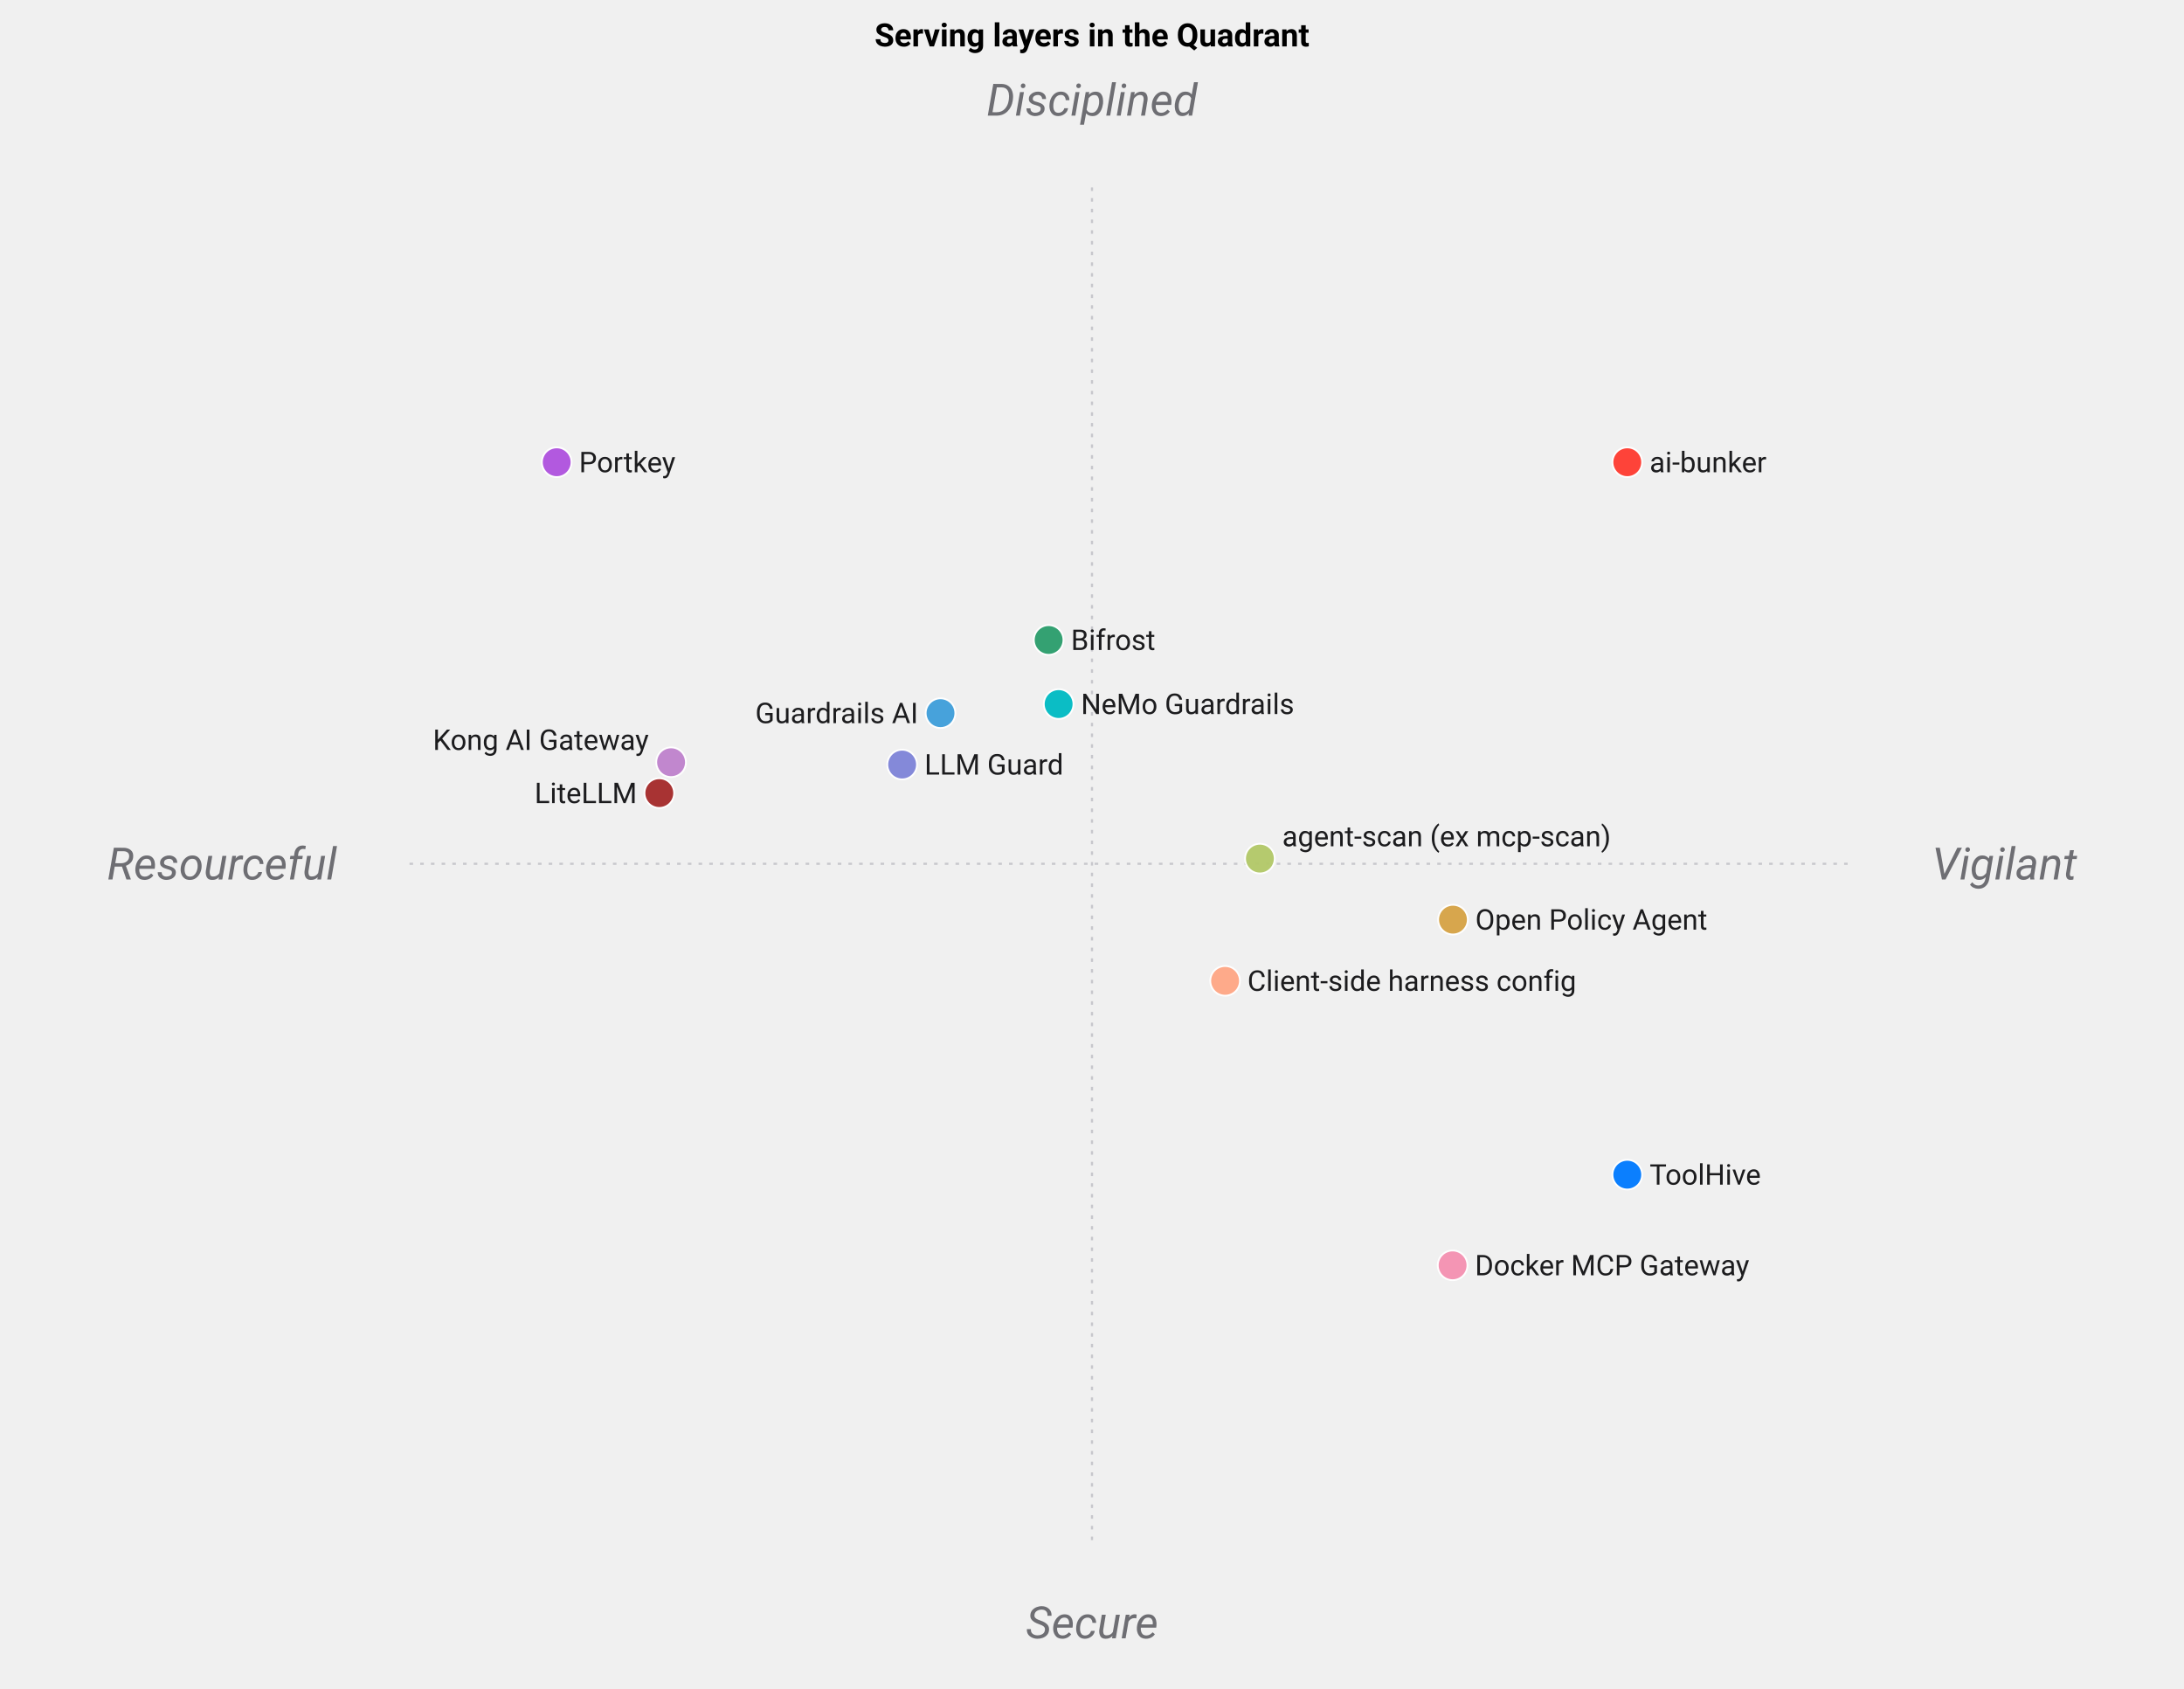
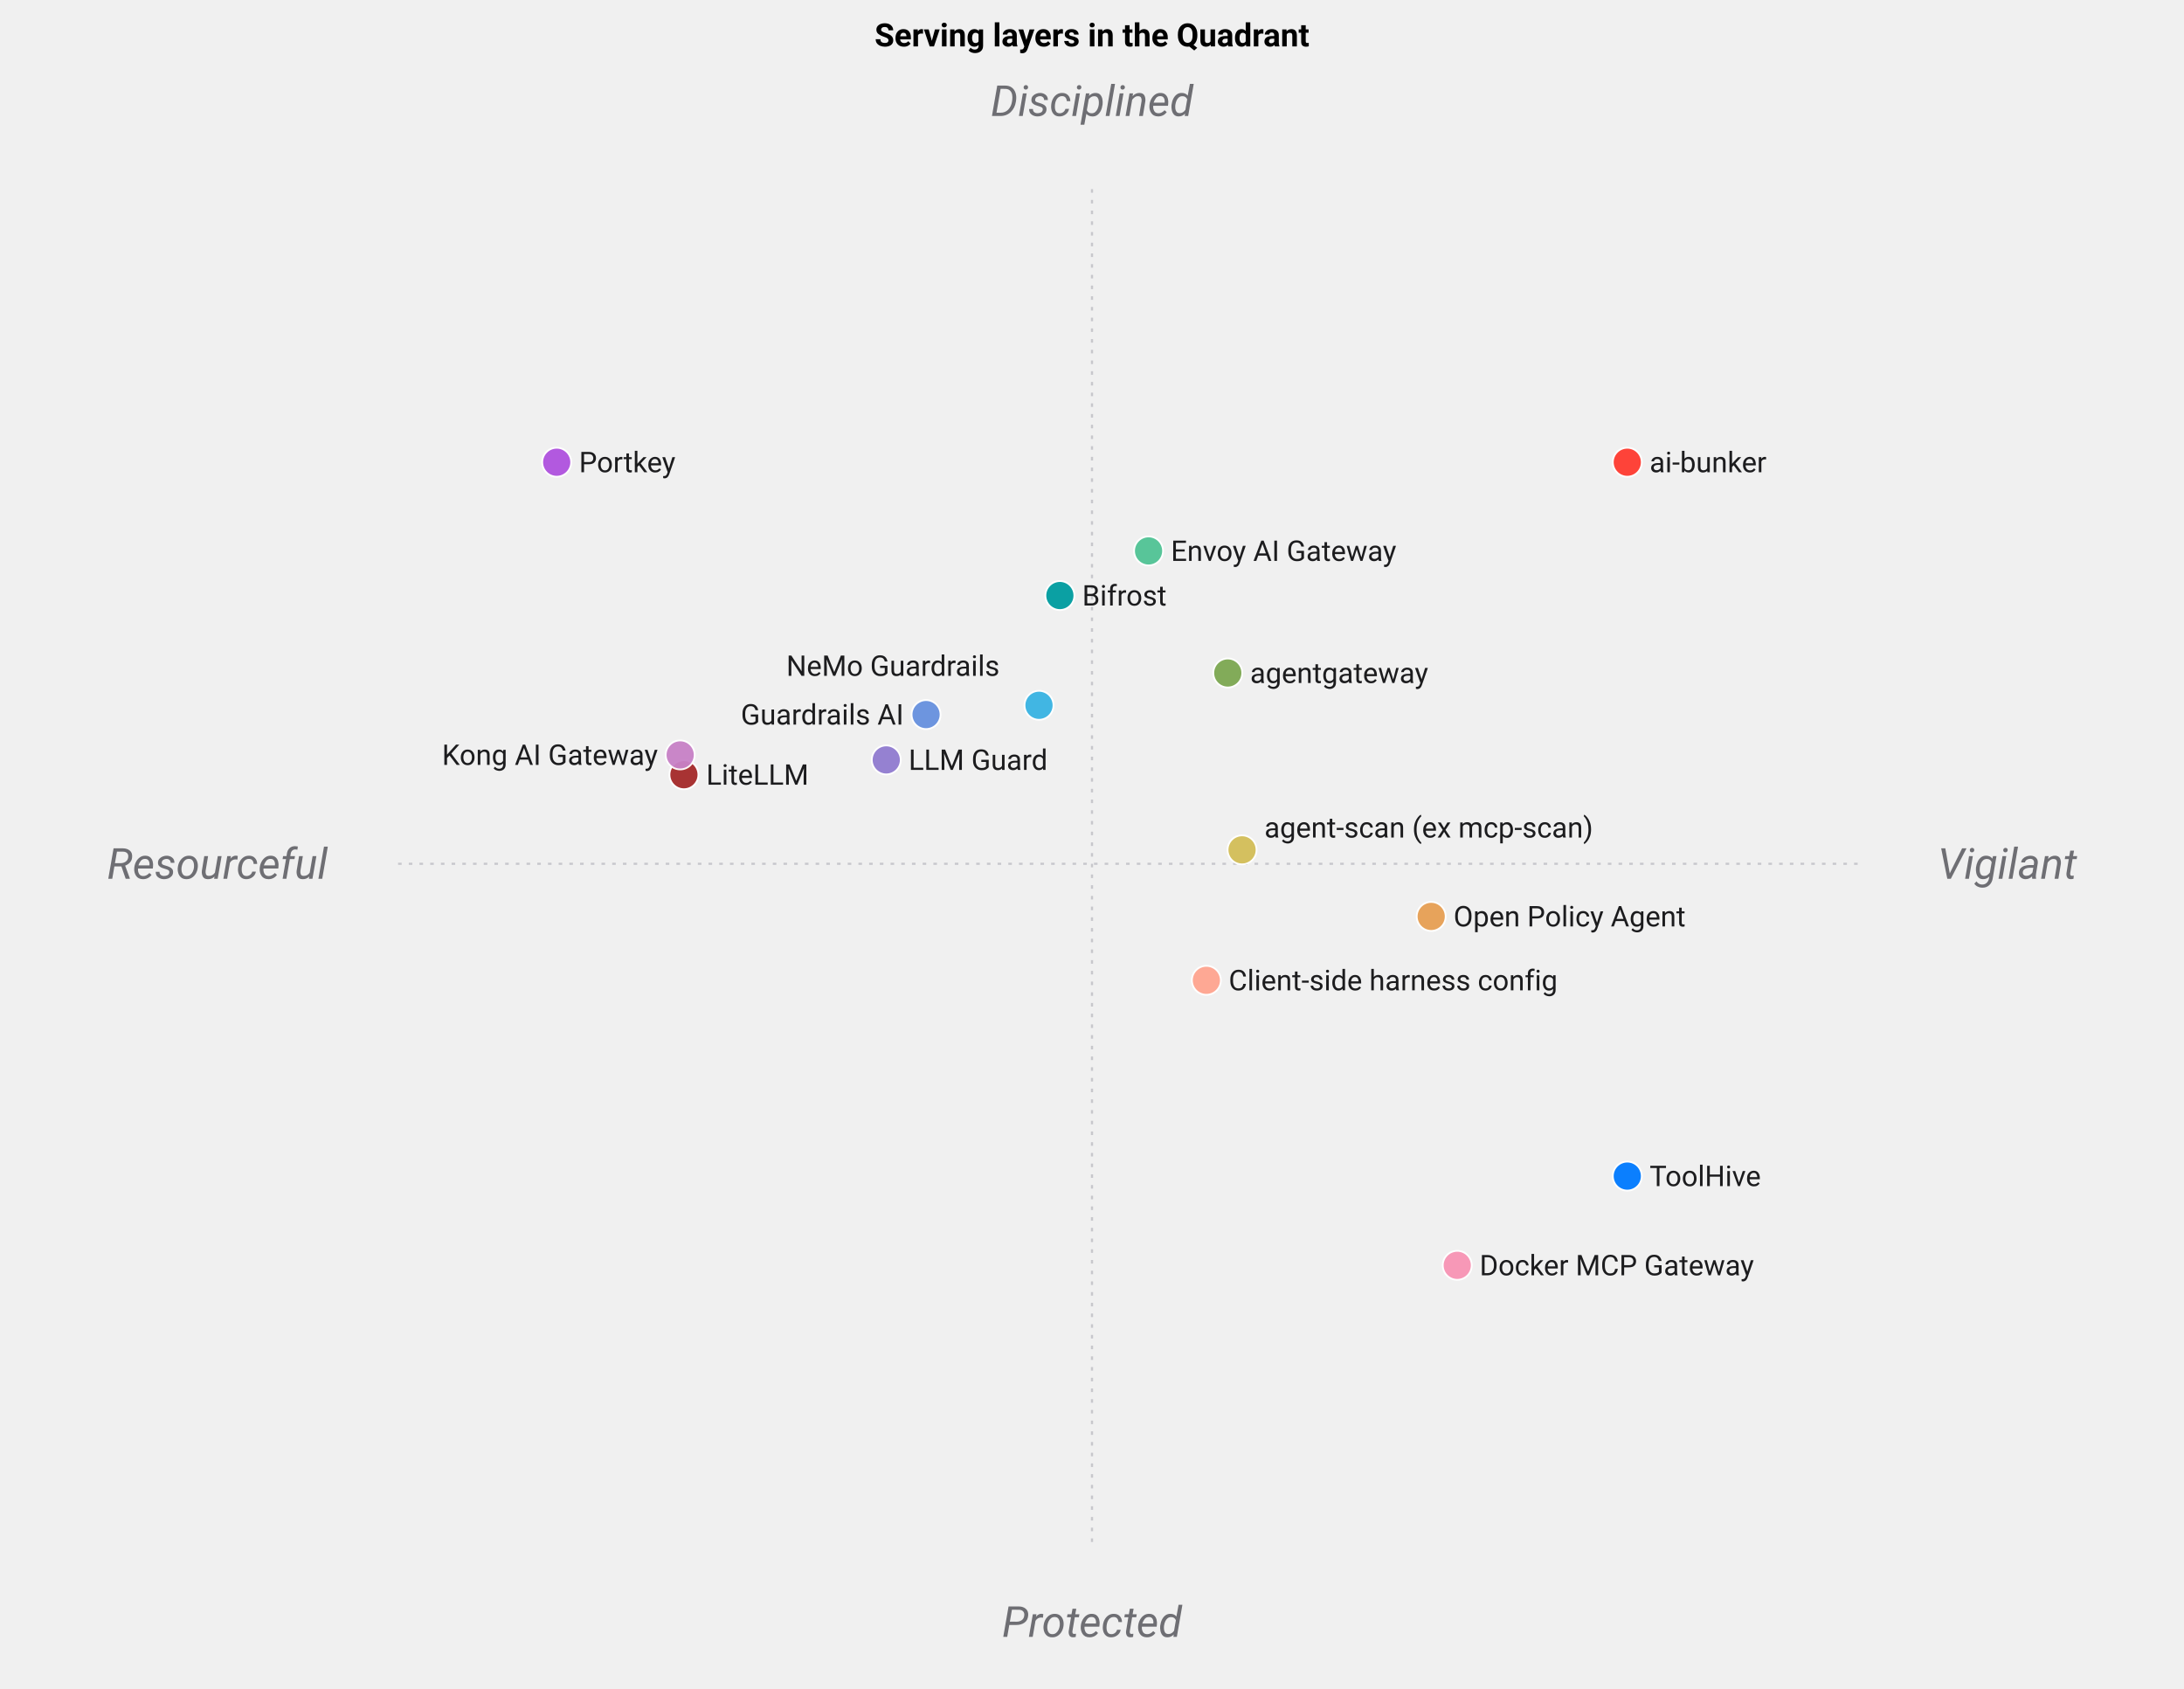
<svg xmlns="http://www.w3.org/2000/svg" width="1224" height="946" viewBox="0 0 1224 946" role="img" aria-labelledby="sp-title sp-desc" font-family="Roboto, -apple-system, Helvetica, Arial, sans-serif">
  <style>.sp-dot{cursor:pointer}.sp-dot:hover circle,.sp-dot:focus circle{stroke-width:2.4}.sp-dot:hover,.sp-dot:focus{filter:brightness(1.08);outline:none}</style>
-   <line x1="229.5" y1="484.0" x2="1038.0" y2="484.0" stroke="#C7C7CC" stroke-width="1.2" stroke-dasharray="2,4" />
-   <line x1="612.0" y1="863.0" x2="612.0" y2="105.0" stroke="#C7C7CC" stroke-width="1.2" stroke-dasharray="2,4" />
-   <text data-pole="right" x="1164.0" y="492.8" font-size="25" font-style="italic" fill="#6E6E73" text-anchor="end">Vigilant</text>
-   <text data-pole="left" x="60.0" y="492.8" font-size="25" font-style="italic" fill="#6E6E73" text-anchor="start">Resourceful</text>
-   <text data-pole="top" x="612.0" y="64.8" font-size="25" font-style="italic" fill="#6E6E73" text-anchor="middle">Disciplined</text>
-   <text data-pole="bottom" x="612.0" y="918.0" font-size="25" font-style="italic" fill="#6E6E73" text-anchor="middle">Secure</text>
-   <g class="sp-dot" tabindex="0" role="img" aria-label="Serving layers: ai-bunker role: best axis1: 2.29 axis2: 2.47">
-     <circle cx="912.0" cy="259.0" r="8.31" fill="#FF3B30" stroke="white" stroke-width="1" opacity="0.95" />
+   <line x1="223.1" y1="484.0" x2="1042.6" y2="484.0" stroke="#C7C7CC" stroke-width="1.2" stroke-dasharray="2,4" />
+   <line x1="612.0" y1="864.0" x2="612.0" y2="104.0" stroke="#C7C7CC" stroke-width="1.2" stroke-dasharray="2,4" />
+   <text data-pole="right" x="1164.0" y="492.4" font-size="24" font-style="italic" fill="#6E6E73" text-anchor="end">Vigilant</text>
+   <text data-pole="left" x="60.0" y="492.4" font-size="24" font-style="italic" fill="#6E6E73" text-anchor="start">Resourceful</text>
+   <text data-pole="top" x="612.0" y="65.0" font-size="24" font-style="italic" fill="#6E6E73" text-anchor="middle">Disciplined</text>
+   <text data-pole="bottom" x="612.0" y="917.2" font-size="24" font-style="italic" fill="#6E6E73" text-anchor="middle">Protected</text>
+   <g class="sp-dot" tabindex="0" role="img" aria-label="Serving layers: ai-bunker Nothing leaves the network: 5 Screens what the agent reads: 5 Screens the tool declarations: 5 Refuses what the agent runs: 5 Isolates tool execution: 1 Counts the budget server-side: 5 Serves team standards: 5 Rules ship with tests: 5 Any OpenAI client: 5 Provider breadth: 2">
+     <circle cx="912.0" cy="259.0" r="8.12" fill="#FF3B30" stroke="white" stroke-width="1" opacity="0.95" />
  </g>
  <text x="924.5" y="264.6" font-size="16" fill="#1C1C1E" text-anchor="start">ai-bunker</text>
-   <g class="sp-dot" tabindex="0" role="img" aria-label="Serving layers: LiteLLM role: worst axis1: -1.85 axis2: 0.43">
-     <circle cx="369.5" cy="444.4" r="8.31" fill="#A52A2A" stroke="white" stroke-width="1" opacity="0.95" />
+   <g class="sp-dot" tabindex="0" role="img" aria-label="Serving layers: LiteLLM Nothing leaves the network: 5 Screens what the agent reads: 1 Screens the tool declarations: 1 Refuses what the agent runs: 1 Isolates tool execution: 1 Counts the budget server-side: 2 Serves team standards: 1 Rules ship with tests: 1 Any OpenAI client: 5 Provider breadth: 5">
+     <circle cx="383.3" cy="434.1" r="8.12" fill="#A52A2A" stroke="white" stroke-width="1" opacity="0.95" />
  </g>
-   <text x="357.0" y="450.0" font-size="16" fill="#1C1C1E" text-anchor="end">LiteLLM</text>
-   <g class="sp-dot" tabindex="0" role="img" aria-label="Serving layers: Bifrost role: competitor axis1: -0.19 axis2: 1.38">
-     <circle cx="587.7" cy="358.6" r="8.31" fill="#2B9D6C" stroke="white" stroke-width="1" opacity="0.95" />
+   <text x="395.8" y="439.7" font-size="16" fill="#1C1C1E" text-anchor="start">LiteLLM</text>
+   <g class="sp-dot" tabindex="0" role="img" aria-label="Serving layers: Bifrost Nothing leaves the network: 5 Screens what the agent reads: 4 Screens the tool declarations: 3 Refuses what the agent runs: 3 Isolates tool execution: 1 Counts the budget server-side: 2 Serves team standards: 1 Rules ship with tests: 1 Any OpenAI client: 5 Provider breadth: 4">
+     <circle cx="594.0" cy="333.7" r="8.12" fill="#009C9F" stroke="white" stroke-width="1" opacity="0.95" />
  </g>
-   <text x="600.2" y="364.2" font-size="16" fill="#1C1C1E" text-anchor="start">Bifrost</text>
-   <g class="sp-dot" tabindex="0" role="img" aria-label="Serving layers: Portkey role: top axis1: -2.29 axis2: 2.47">
-     <circle cx="312.0" cy="259.0" r="8.31" fill="#AF52DE" stroke="white" stroke-width="1" opacity="0.95" />
+   <text x="606.5" y="339.3" font-size="16" fill="#1C1C1E" text-anchor="start">Bifrost</text>
+   <g class="sp-dot" tabindex="0" role="img" aria-label="Serving layers: Portkey Nothing leaves the network: 2 Screens what the agent reads: 4 Screens the tool declarations: 1 Refuses what the agent runs: 1 Isolates tool execution: 1 Counts the budget server-side: 2 Serves team standards: 2 Rules ship with tests: 2 Any OpenAI client: 5 Provider breadth: 5">
+     <circle cx="312.0" cy="259.0" r="8.12" fill="#AF52DE" stroke="white" stroke-width="1" opacity="0.95" />
  </g>
  <text x="324.5" y="264.6" font-size="16" fill="#1C1C1E" text-anchor="start">Portkey</text>
-   <g class="sp-dot" tabindex="0" role="img" aria-label="Serving layers: Kong AI Gateway role: competitor axis1: -1.80 axis2: 0.62">
-     <circle cx="376.1" cy="427.1" r="8.31" fill="#BF82CD" stroke="white" stroke-width="1" opacity="0.95" />
+   <g class="sp-dot" tabindex="0" role="img" aria-label="Serving layers: Kong AI Gateway Nothing leaves the network: 4 Screens what the agent reads: 3 Screens the tool declarations: 1 Refuses what the agent runs: 1 Isolates tool execution: 1 Counts the budget server-side: 1 Serves team standards: 1 Rules ship with tests: 2 Any OpenAI client: 4 Provider breadth: 4">
+     <circle cx="381.2" cy="423.0" r="8.12" fill="#C781C6" stroke="white" stroke-width="1" opacity="0.95" />
  </g>
-   <text x="363.6" y="420.2" font-size="16" fill="#1C1C1E" text-anchor="end">Kong AI Gateway</text>
-   <g class="sp-dot" tabindex="0" role="img" aria-label="Serving layers: NeMo Guardrails role: competitor axis1: -0.14 axis2: 0.98">
-     <circle cx="593.3" cy="394.5" r="8.31" fill="#00BBC3" stroke="white" stroke-width="1" opacity="0.95" />
+   <text x="368.7" y="428.6" font-size="16" fill="#1C1C1E" text-anchor="end">Kong AI Gateway</text>
+   <g class="sp-dot" tabindex="0" role="img" aria-label="Serving layers: agentgateway Nothing leaves the network: 5 Screens what the agent reads: 3 Screens the tool declarations: 3 Refuses what the agent runs: 4 Isolates tool execution: 2 Counts the budget server-side: 2 Serves team standards: 1 Rules ship with tests: 2 Any OpenAI client: 5 Provider breadth: 4">
+     <circle cx="688.1" cy="377.1" r="8.12" fill="#7DA852" stroke="white" stroke-width="1" opacity="0.95" />
  </g>
-   <text x="605.8" y="400.1" font-size="16" fill="#1C1C1E" text-anchor="start">NeMo Guardrails</text>
-   <g class="sp-dot" tabindex="0" role="img" aria-label="Serving layers: Guardrails AI role: competitor axis1: -0.65 axis2: 0.93">
-     <circle cx="527.1" cy="399.6" r="8.31" fill="#3F9EDA" stroke="white" stroke-width="1" opacity="0.95" />
+   <text x="700.6" y="382.7" font-size="16" fill="#1C1C1E" text-anchor="start">agentgateway</text>
+   <g class="sp-dot" tabindex="0" role="img" aria-label="Serving layers: Envoy AI Gateway Nothing leaves the network: 5 Screens what the agent reads: 3 Screens the tool declarations: 3 Refuses what the agent runs: 3 Isolates tool execution: 1 Counts the budget server-side: 3 Serves team standards: 1 Rules ship with tests: 2 Any OpenAI client: 5 Provider breadth: 4">
+     <circle cx="643.7" cy="308.7" r="8.12" fill="#51C395" stroke="white" stroke-width="1" opacity="0.95" />
  </g>
-   <text x="514.6" y="405.2" font-size="16" fill="#1C1C1E" text-anchor="end">Guardrails AI</text>
-   <g class="sp-dot" tabindex="0" role="img" aria-label="Serving layers: LLM Guard role: competitor axis1: -0.81 axis2: 0.61">
-     <circle cx="505.6" cy="428.4" r="8.31" fill="#7F84D8" stroke="white" stroke-width="1" opacity="0.95" />
+   <text x="656.2" y="314.3" font-size="16" fill="#1C1C1E" text-anchor="start">Envoy AI Gateway</text>
+   <g class="sp-dot" tabindex="0" role="img" aria-label="Serving layers: NeMo Guardrails Nothing leaves the network: 4 Screens what the agent reads: 4 Screens the tool declarations: 1 Refuses what the agent runs: 2 Isolates tool execution: 1 Counts the budget server-side: 1 Serves team standards: 3 Rules ship with tests: 3 Any OpenAI client: 2 Provider breadth: 3">
+     <circle cx="582.3" cy="395.2" r="8.12" fill="#39B3E3" stroke="white" stroke-width="1" opacity="0.95" />
  </g>
-   <text x="518.1" y="434.0" font-size="16" fill="#1C1C1E" text-anchor="start">LLM Guard</text>
-   <g class="sp-dot" tabindex="0" role="img" aria-label="Serving layers: agent-scan (ex mcp-scan) role: competitor axis1: 0.72 axis2: 0.03">
-     <circle cx="706.1" cy="481.1" r="8.31" fill="#B2C868" stroke="white" stroke-width="1" opacity="0.95" />
+   <text x="560.2" y="378.7" font-size="16" fill="#1C1C1E" text-anchor="end">NeMo Guardrails</text>
+   <g class="sp-dot" tabindex="0" role="img" aria-label="Serving layers: Guardrails AI Nothing leaves the network: 4 Screens what the agent reads: 4 Screens the tool declarations: 1 Refuses what the agent runs: 1 Isolates tool execution: 1 Counts the budget server-side: 1 Serves team standards: 2 Rules ship with tests: 4 Any OpenAI client: 2 Provider breadth: 3">
+     <circle cx="519.0" cy="400.4" r="8.12" fill="#6791DE" stroke="white" stroke-width="1" opacity="0.95" />
  </g>
-   <text x="718.6" y="474.2" font-size="16" fill="#1C1C1E" text-anchor="start">agent-scan (ex mcp-scan)</text>
-   <g class="sp-dot" tabindex="0" role="img" aria-label="Serving layers: ToolHive role: right axis1: 2.29 axis2: -1.91">
-     <circle cx="912.0" cy="658.2" r="8.31" fill="#007AFF" stroke="white" stroke-width="1" opacity="0.95" />
+   <text x="506.5" y="406.0" font-size="16" fill="#1C1C1E" text-anchor="end">Guardrails AI</text>
+   <g class="sp-dot" tabindex="0" role="img" aria-label="Serving layers: LLM Guard Nothing leaves the network: 4 Screens what the agent reads: 5 Screens the tool declarations: 1 Refuses what the agent runs: 1 Isolates tool execution: 1 Counts the budget server-side: 1 Serves team standards: 1 Rules ship with tests: 3 Any OpenAI client: 2 Provider breadth: 2">
+     <circle cx="496.7" cy="425.8" r="8.12" fill="#917CD0" stroke="white" stroke-width="1" opacity="0.95" />
  </g>
-   <text x="924.5" y="663.8" font-size="16" fill="#1C1C1E" text-anchor="start">ToolHive</text>
-   <g class="sp-dot" tabindex="0" role="img" aria-label="Serving layers: Docker MCP Gateway role: competitor axis1: 1.55 axis2: -2.47">
-     <circle cx="814.1" cy="709.0" r="8.31" fill="#F591B1" stroke="white" stroke-width="1" opacity="0.95" />
+   <text x="509.2" y="431.4" font-size="16" fill="#1C1C1E" text-anchor="start">LLM Guard</text>
+   <g class="sp-dot" tabindex="0" role="img" aria-label="Serving layers: agent-scan (ex mcp-scan) Nothing leaves the network: 3 Screens what the agent reads: 3 Screens the tool declarations: 5 Refuses what the agent runs: 2 Isolates tool execution: 1 Counts the budget server-side: 1 Serves team standards: 1 Rules ship with tests: 3 Any OpenAI client: 1 Provider breadth: 1">
+     <circle cx="696.1" cy="476.2" r="8.12" fill="#D3BE58" stroke="white" stroke-width="1" opacity="0.95" />
  </g>
-   <text x="826.6" y="714.6" font-size="16" fill="#1C1C1E" text-anchor="start">Docker MCP Gateway</text>
-   <g class="sp-dot" tabindex="0" role="img" aria-label="Serving layers: Open Policy Agent role: competitor axis1: 1.55 axis2: -0.34">
-     <circle cx="814.3" cy="515.3" r="8.31" fill="#D6A345" stroke="white" stroke-width="1" opacity="0.95" />
+   <text x="708.6" y="469.3" font-size="16" fill="#1C1C1E" text-anchor="start">agent-scan (ex mcp-scan)</text>
+   <g class="sp-dot" tabindex="0" role="img" aria-label="Serving layers: ToolHive Nothing leaves the network: 5 Screens what the agent reads: 2 Screens the tool declarations: 3 Refuses what the agent runs: 4 Isolates tool execution: 5 Counts the budget server-side: 1 Serves team standards: 2 Rules ship with tests: 2 Any OpenAI client: 1 Provider breadth: 1">
+     <circle cx="912.0" cy="659.0" r="8.12" fill="#007AFF" stroke="white" stroke-width="1" opacity="0.95" />
  </g>
-   <text x="826.8" y="520.9" font-size="16" fill="#1C1C1E" text-anchor="start">Open Policy Agent</text>
-   <g class="sp-dot" tabindex="0" role="img" aria-label="Serving layers: Client-side harness config role: competitor axis1: 0.57 axis2: -0.72">
-     <circle cx="686.6" cy="549.6" r="8.31" fill="#FFA785" stroke="white" stroke-width="1" opacity="0.95" />
+   <text x="924.5" y="664.6" font-size="16" fill="#1C1C1E" text-anchor="start">ToolHive</text>
+   <g class="sp-dot" tabindex="0" role="img" aria-label="Serving layers: Docker MCP Gateway Nothing leaves the network: 5 Screens what the agent reads: 2 Screens the tool declarations: 2 Refuses what the agent runs: 4 Isolates tool execution: 5 Counts the budget server-side: 1 Serves team standards: 1 Rules ship with tests: 1 Any OpenAI client: 1 Provider breadth: 1">
+     <circle cx="816.7" cy="709.0" r="8.12" fill="#F894B4" stroke="white" stroke-width="1" opacity="0.95" />
  </g>
-   <text x="699.1" y="555.2" font-size="16" fill="#1C1C1E" text-anchor="start">Client-side harness config</text>
+   <text x="829.2" y="714.6" font-size="16" fill="#1C1C1E" text-anchor="start">Docker MCP Gateway</text>
+   <g class="sp-dot" tabindex="0" role="img" aria-label="Serving layers: Open Policy Agent Nothing leaves the network: 5 Screens what the agent reads: 2 Screens the tool declarations: 2 Refuses what the agent runs: 3 Isolates tool execution: 1 Counts the budget server-side: 1 Serves team standards: 2 Rules ship with tests: 5 Any OpenAI client: 1 Provider breadth: 1">
+     <circle cx="802.1" cy="513.5" r="8.12" fill="#E7A054" stroke="white" stroke-width="1" opacity="0.95" />
+   </g>
+   <text x="814.6" y="519.1" font-size="16" fill="#1C1C1E" text-anchor="start">Open Policy Agent</text>
+   <g class="sp-dot" tabindex="0" role="img" aria-label="Serving layers: Client-side harness config Nothing leaves the network: 5 Screens what the agent reads: 2 Screens the tool declarations: 1 Refuses what the agent runs: 3 Isolates tool execution: 1 Counts the budget server-side: 1 Serves team standards: 3 Rules ship with tests: 1 Any OpenAI client: 1 Provider breadth: 2">
+     <circle cx="676.1" cy="549.3" r="8.12" fill="#FFA590" stroke="white" stroke-width="1" opacity="0.95" />
+   </g>
+   <text x="688.6" y="554.9" font-size="16" fill="#1C1C1E" text-anchor="start">Client-side harness config</text>
  <text x="612.0" y="26" font-size="18" font-weight="bold" fill="#000" text-anchor="middle">Serving layers in the Quadrant</text>
</svg>
